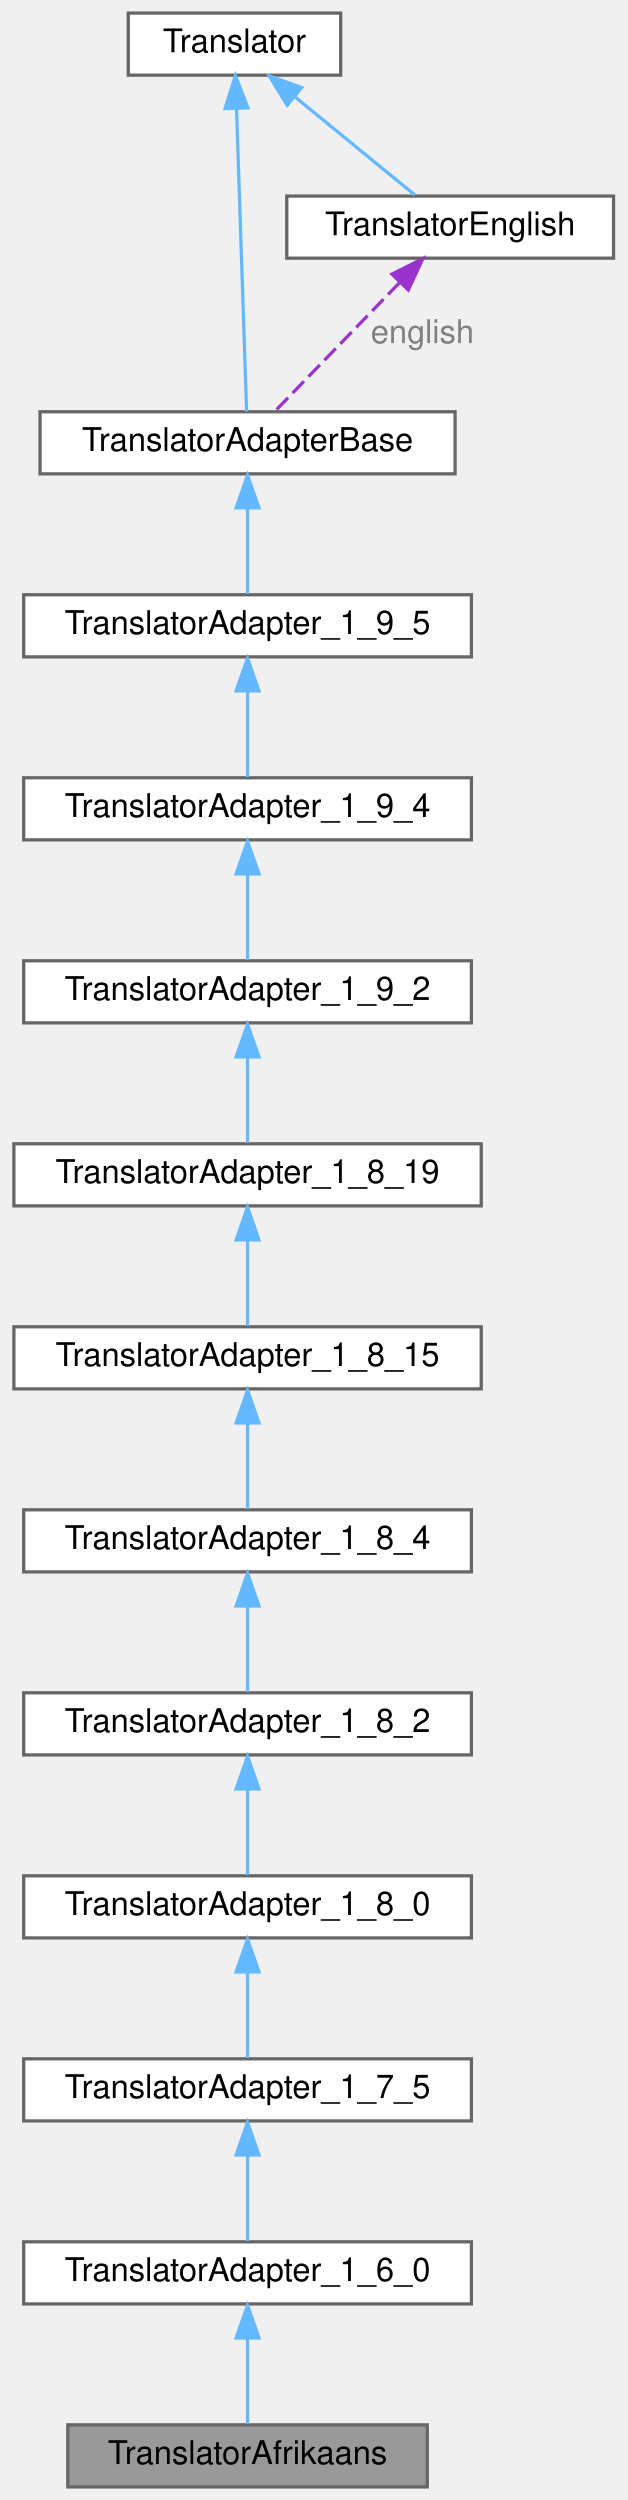
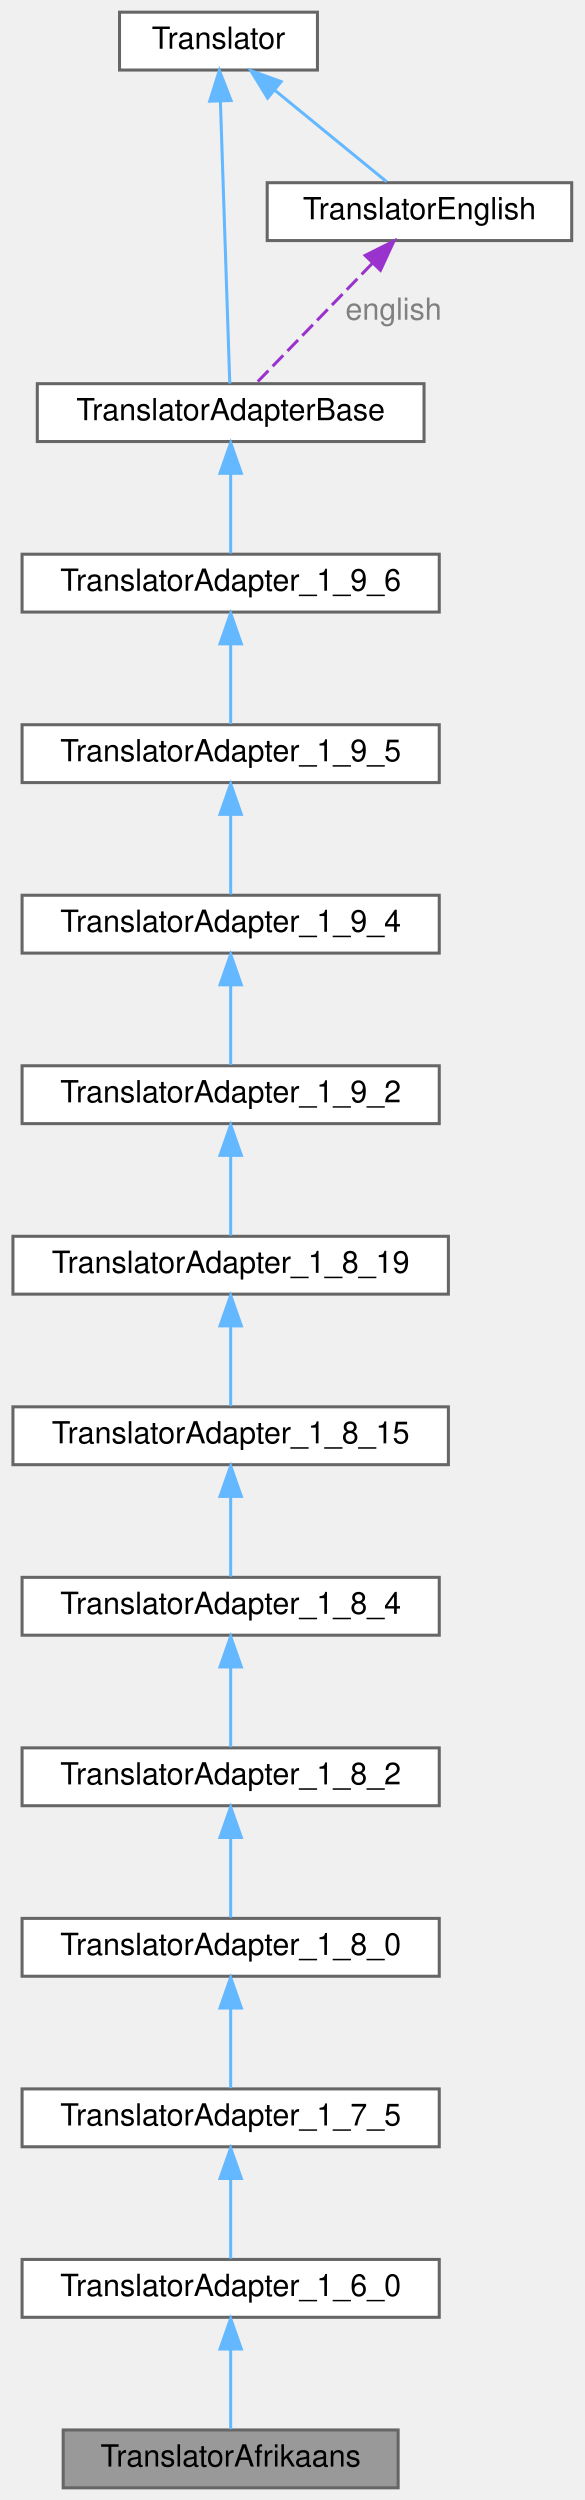
- <svg xmlns="http://www.w3.org/2000/svg" xmlns:xlink="http://www.w3.org/1999/xlink" width="192pt" height="765pt" viewBox="0.00 0.00 191.50 765.00">
-   <g id="graph0" class="graph" transform="scale(1 1) rotate(0) translate(4 761)">
+ <svg xmlns="http://www.w3.org/2000/svg" xmlns:xlink="http://www.w3.org/1999/xlink" width="192pt" height="821pt" viewBox="0.00 0.00 191.50 821.00">
+   <g id="graph0" class="graph" transform="scale(1 1) rotate(0) translate(4 817)">
    <g id="node1" class="node">
      <g id="a_node1">
        <a xlink:title=" ">
          <polygon fill="#999999" stroke="#666666" points="126.5,-19 16.5,-19 16.5,0 126.5,0 126.5,-19" />
          <text text-anchor="middle" x="71.5" y="-7" font-family="Helvetica,sans-Serif" font-size="10.00">TranslatorAfrikaans</text>
        </a>
      </g>
    </g>
    <g id="node2" class="node">
      <g id="a_node2">
        <a xlink:href="../../d3/da1/class_translator_adapter__1__6__0.html" target="_top" xlink:title="Adapter class for languages that only contain translations up to version 1.6.0.">
          <polygon fill="white" stroke="#666666" points="140,-75 3,-75 3,-56 140,-56 140,-75" />
          <text text-anchor="middle" x="71.5" y="-63" font-family="Helvetica,sans-Serif" font-size="10.00">TranslatorAdapter_1_6_0</text>
        </a>
      </g>
    </g>
    <g id="edge1" class="edge">
      <path fill="none" stroke="#63b8ff" d="M71.5,-45.3C71.5,-36.41 71.5,-26.28 71.5,-19.25" />
      <polygon fill="#63b8ff" stroke="#63b8ff" points="68,-45.58 71.5,-55.58 75,-45.58 68,-45.58" />
    </g>
    <g id="node3" class="node">
      <g id="a_node3">
        <a xlink:href="../../da/d24/class_translator_adapter__1__7__5.html" target="_top" xlink:title="Adapter class for languages that only contain translations up to version 1.7.5.">
          <polygon fill="white" stroke="#666666" points="140,-131 3,-131 3,-112 140,-112 140,-131" />
          <text text-anchor="middle" x="71.5" y="-119" font-family="Helvetica,sans-Serif" font-size="10.00">TranslatorAdapter_1_7_5</text>
        </a>
      </g>
    </g>
    <g id="edge2" class="edge">
      <path fill="none" stroke="#63b8ff" d="M71.5,-101.3C71.5,-92.41 71.5,-82.28 71.5,-75.25" />
      <polygon fill="#63b8ff" stroke="#63b8ff" points="68,-101.58 71.5,-111.58 75,-101.58 68,-101.58" />
    </g>
    <g id="node4" class="node">
      <g id="a_node4">
        <a xlink:href="../../de/d49/class_translator_adapter__1__8__0.html" target="_top" xlink:title="Adapter class for languages that only contain translations up to version 1.8.0.">
          <polygon fill="white" stroke="#666666" points="140,-187 3,-187 3,-168 140,-168 140,-187" />
          <text text-anchor="middle" x="71.5" y="-175" font-family="Helvetica,sans-Serif" font-size="10.00">TranslatorAdapter_1_8_0</text>
        </a>
      </g>
    </g>
    <g id="edge3" class="edge">
      <path fill="none" stroke="#63b8ff" d="M71.5,-157.3C71.5,-148.41 71.5,-138.28 71.5,-131.25" />
      <polygon fill="#63b8ff" stroke="#63b8ff" points="68,-157.58 71.5,-167.58 75,-157.58 68,-157.58" />
    </g>
    <g id="node5" class="node">
      <g id="a_node5">
        <a xlink:href="../../d2/d75/class_translator_adapter__1__8__2.html" target="_top" xlink:title=" ">
          <polygon fill="white" stroke="#666666" points="140,-243 3,-243 3,-224 140,-224 140,-243" />
          <text text-anchor="middle" x="71.5" y="-231" font-family="Helvetica,sans-Serif" font-size="10.00">TranslatorAdapter_1_8_2</text>
        </a>
      </g>
    </g>
    <g id="edge4" class="edge">
      <path fill="none" stroke="#63b8ff" d="M71.5,-213.3C71.5,-204.41 71.5,-194.28 71.5,-187.25" />
      <polygon fill="#63b8ff" stroke="#63b8ff" points="68,-213.58 71.5,-223.58 75,-213.58 68,-213.58" />
    </g>
    <g id="node6" class="node">
      <g id="a_node6">
        <a xlink:href="../../de/d2f/class_translator_adapter__1__8__4.html" target="_top" xlink:title=" ">
          <polygon fill="white" stroke="#666666" points="140,-299 3,-299 3,-280 140,-280 140,-299" />
          <text text-anchor="middle" x="71.5" y="-287" font-family="Helvetica,sans-Serif" font-size="10.00">TranslatorAdapter_1_8_4</text>
        </a>
      </g>
    </g>
    <g id="edge5" class="edge">
      <path fill="none" stroke="#63b8ff" d="M71.5,-269.3C71.5,-260.41 71.5,-250.28 71.5,-243.25" />
      <polygon fill="#63b8ff" stroke="#63b8ff" points="68,-269.58 71.5,-279.58 75,-269.58 68,-269.58" />
    </g>
    <g id="node7" class="node">
      <g id="a_node7">
        <a xlink:href="../../d4/d2e/class_translator_adapter__1__8__15.html" target="_top" xlink:title=" ">
          <polygon fill="white" stroke="#666666" points="143,-355 0,-355 0,-336 143,-336 143,-355" />
          <text text-anchor="middle" x="71.5" y="-343" font-family="Helvetica,sans-Serif" font-size="10.00">TranslatorAdapter_1_8_15</text>
        </a>
      </g>
    </g>
    <g id="edge6" class="edge">
      <path fill="none" stroke="#63b8ff" d="M71.5,-325.3C71.5,-316.41 71.5,-306.28 71.5,-299.25" />
      <polygon fill="#63b8ff" stroke="#63b8ff" points="68,-325.58 71.5,-335.58 75,-325.58 68,-325.58" />
    </g>
    <g id="node8" class="node">
      <g id="a_node8">
        <a xlink:href="../../de/dde/class_translator_adapter__1__8__19.html" target="_top" xlink:title=" ">
          <polygon fill="white" stroke="#666666" points="143,-411 0,-411 0,-392 143,-392 143,-411" />
          <text text-anchor="middle" x="71.5" y="-399" font-family="Helvetica,sans-Serif" font-size="10.00">TranslatorAdapter_1_8_19</text>
        </a>
      </g>
    </g>
    <g id="edge7" class="edge">
      <path fill="none" stroke="#63b8ff" d="M71.5,-381.3C71.5,-372.41 71.5,-362.28 71.5,-355.25" />
      <polygon fill="#63b8ff" stroke="#63b8ff" points="68,-381.58 71.5,-391.58 75,-381.58 68,-381.58" />
    </g>
    <g id="node9" class="node">
      <g id="a_node9">
        <a xlink:href="../../d3/d2e/class_translator_adapter__1__9__2.html" target="_top" xlink:title=" ">
          <polygon fill="white" stroke="#666666" points="140,-467 3,-467 3,-448 140,-448 140,-467" />
          <text text-anchor="middle" x="71.5" y="-455" font-family="Helvetica,sans-Serif" font-size="10.00">TranslatorAdapter_1_9_2</text>
        </a>
      </g>
    </g>
    <g id="edge8" class="edge">
      <path fill="none" stroke="#63b8ff" d="M71.5,-437.3C71.5,-428.41 71.5,-418.28 71.5,-411.25" />
      <polygon fill="#63b8ff" stroke="#63b8ff" points="68,-437.58 71.5,-447.58 75,-437.58 68,-437.58" />
    </g>
    <g id="node10" class="node">
      <g id="a_node10">
        <a xlink:href="../../d0/d33/class_translator_adapter__1__9__4.html" target="_top" xlink:title=" ">
          <polygon fill="white" stroke="#666666" points="140,-523 3,-523 3,-504 140,-504 140,-523" />
          <text text-anchor="middle" x="71.5" y="-511" font-family="Helvetica,sans-Serif" font-size="10.00">TranslatorAdapter_1_9_4</text>
        </a>
      </g>
    </g>
    <g id="edge9" class="edge">
      <path fill="none" stroke="#63b8ff" d="M71.5,-493.3C71.5,-484.41 71.5,-474.28 71.5,-467.25" />
      <polygon fill="#63b8ff" stroke="#63b8ff" points="68,-493.58 71.5,-503.58 75,-493.58 68,-493.58" />
    </g>
    <g id="node11" class="node">
      <g id="a_node11">
        <a xlink:href="../../dd/dba/class_translator_adapter__1__9__5.html" target="_top" xlink:title=" ">
          <polygon fill="white" stroke="#666666" points="140,-579 3,-579 3,-560 140,-560 140,-579" />
          <text text-anchor="middle" x="71.5" y="-567" font-family="Helvetica,sans-Serif" font-size="10.00">TranslatorAdapter_1_9_5</text>
        </a>
      </g>
    </g>
    <g id="edge10" class="edge">
      <path fill="none" stroke="#63b8ff" d="M71.5,-549.3C71.5,-540.41 71.5,-530.28 71.5,-523.25" />
      <polygon fill="#63b8ff" stroke="#63b8ff" points="68,-549.58 71.5,-559.58 75,-549.58 68,-549.58" />
    </g>
    <g id="node12" class="node">
      <g id="a_node12">
-         <a xlink:href="../../db/d6c/class_translator_adapter_base.html" target="_top" xlink:title="Base of the translator adapter tree.">
-           <polygon fill="white" stroke="#666666" points="135,-635 8,-635 8,-616 135,-616 135,-635" />
-           <text text-anchor="middle" x="71.5" y="-623" font-family="Helvetica,sans-Serif" font-size="10.00">TranslatorAdapterBase</text>
+         <a xlink:href="../../db/d71/class_translator_adapter__1__9__6.html" target="_top" xlink:title=" ">
+           <polygon fill="white" stroke="#666666" points="140,-635 3,-635 3,-616 140,-616 140,-635" />
+           <text text-anchor="middle" x="71.5" y="-623" font-family="Helvetica,sans-Serif" font-size="10.00">TranslatorAdapter_1_9_6</text>
        </a>
      </g>
    </g>
    <g id="edge11" class="edge">
      <path fill="none" stroke="#63b8ff" d="M71.5,-605.3C71.5,-596.41 71.5,-586.28 71.5,-579.25" />
      <polygon fill="#63b8ff" stroke="#63b8ff" points="68,-605.58 71.5,-615.58 75,-605.58 68,-605.58" />
    </g>
    <g id="node13" class="node">
      <g id="a_node13">
-         <a xlink:href="../../d8/dfb/class_translator.html" target="_top" xlink:title="Abstract base class for all translatable text fragments.">
-           <polygon fill="white" stroke="#666666" points="100,-757 35,-757 35,-738 100,-738 100,-757" />
-           <text text-anchor="middle" x="67.5" y="-745" font-family="Helvetica,sans-Serif" font-size="10.00">Translator</text>
+         <a xlink:href="../../db/d6c/class_translator_adapter_base.html" target="_top" xlink:title="Base of the translator adapter tree.">
+           <polygon fill="white" stroke="#666666" points="135,-691 8,-691 8,-672 135,-672 135,-691" />
+           <text text-anchor="middle" x="71.5" y="-679" font-family="Helvetica,sans-Serif" font-size="10.00">TranslatorAdapterBase</text>
        </a>
      </g>
    </g>
    <g id="edge12" class="edge">
-       <path fill="none" stroke="#63b8ff" d="M68.13,-727.65C69.01,-701.22 70.57,-654.26 71.21,-635.05" />
-       <polygon fill="#63b8ff" stroke="#63b8ff" points="64.62,-727.76 67.79,-737.87 71.62,-727.99 64.62,-727.76" />
+       <path fill="none" stroke="#63b8ff" d="M71.5,-661.3C71.5,-652.41 71.5,-642.28 71.5,-635.25" />
+       <polygon fill="#63b8ff" stroke="#63b8ff" points="68,-661.58 71.5,-671.58 75,-661.58 68,-661.58" />
    </g>
    <g id="node14" class="node">
      <g id="a_node14">
-         <a xlink:href="../../d6/d78/class_translator_english.html" target="_top" xlink:title=" ">
-           <polygon fill="white" stroke="#666666" points="183.5,-701 83.5,-701 83.5,-682 183.5,-682 183.5,-701" />
-           <text text-anchor="middle" x="133.5" y="-689" font-family="Helvetica,sans-Serif" font-size="10.00">TranslatorEnglish</text>
+         <a xlink:href="../../d8/dfb/class_translator.html" target="_top" xlink:title="Abstract base class for all translatable text fragments.">
+           <polygon fill="white" stroke="#666666" points="100,-813 35,-813 35,-794 100,-794 100,-813" />
+           <text text-anchor="middle" x="67.5" y="-801" font-family="Helvetica,sans-Serif" font-size="10.00">Translator</text>
        </a>
      </g>
    </g>
+     <g id="edge13" class="edge">
+       <path fill="none" stroke="#63b8ff" d="M68.13,-783.65C69.01,-757.22 70.57,-710.26 71.21,-691.05" />
+       <polygon fill="#63b8ff" stroke="#63b8ff" points="64.62,-783.76 67.79,-793.87 71.62,-783.99 64.62,-783.76" />
+     </g>
+     <g id="node15" class="node">
+       <g id="a_node15">
+         <a xlink:href="../../d6/d78/class_translator_english.html" target="_top" xlink:title=" ">
+           <polygon fill="white" stroke="#666666" points="183.5,-757 83.5,-757 83.5,-738 183.5,-738 183.5,-757" />
+           <text text-anchor="middle" x="133.5" y="-745" font-family="Helvetica,sans-Serif" font-size="10.00">TranslatorEnglish</text>
+         </a>
+       </g>
+     </g>
+     <g id="edge15" class="edge">
+       <path fill="none" stroke="#63b8ff" d="M86.05,-787.32C97.88,-777.65 112.79,-765.45 122.7,-757.33" />
+       <polygon fill="#63b8ff" stroke="#63b8ff" points="83.63,-784.78 78.1,-793.82 88.06,-790.2 83.63,-784.78" />
+     </g>
    <g id="edge14" class="edge">
-       <path fill="none" stroke="#63b8ff" d="M86.05,-731.32C97.88,-721.65 112.79,-709.45 122.7,-701.33" />
-       <polygon fill="#63b8ff" stroke="#63b8ff" points="83.63,-728.78 78.1,-737.82 88.06,-734.2 83.63,-728.78" />
-     </g>
-     <g id="edge13" class="edge">
-       <path fill="none" stroke="#9a32cd" stroke-dasharray="5,2" d="M117.98,-674.48C106.01,-662.12 89.9,-645.49 80.13,-635.41" />
-       <polygon fill="#9a32cd" stroke="#9a32cd" points="115.67,-677.12 125.14,-681.87 120.69,-672.25 115.67,-677.12" />
-       <text text-anchor="middle" x="125" y="-656" font-family="Helvetica,sans-Serif" font-size="10.00" fill="grey"> english</text>
+       <path fill="none" stroke="#9a32cd" stroke-dasharray="5,2" d="M117.98,-730.48C106.01,-718.12 89.9,-701.49 80.13,-691.41" />
+       <polygon fill="#9a32cd" stroke="#9a32cd" points="115.67,-733.12 125.14,-737.87 120.69,-728.25 115.67,-733.12" />
+       <text text-anchor="middle" x="125" y="-712" font-family="Helvetica,sans-Serif" font-size="10.00" fill="grey"> english</text>
    </g>
  </g>
</svg>
